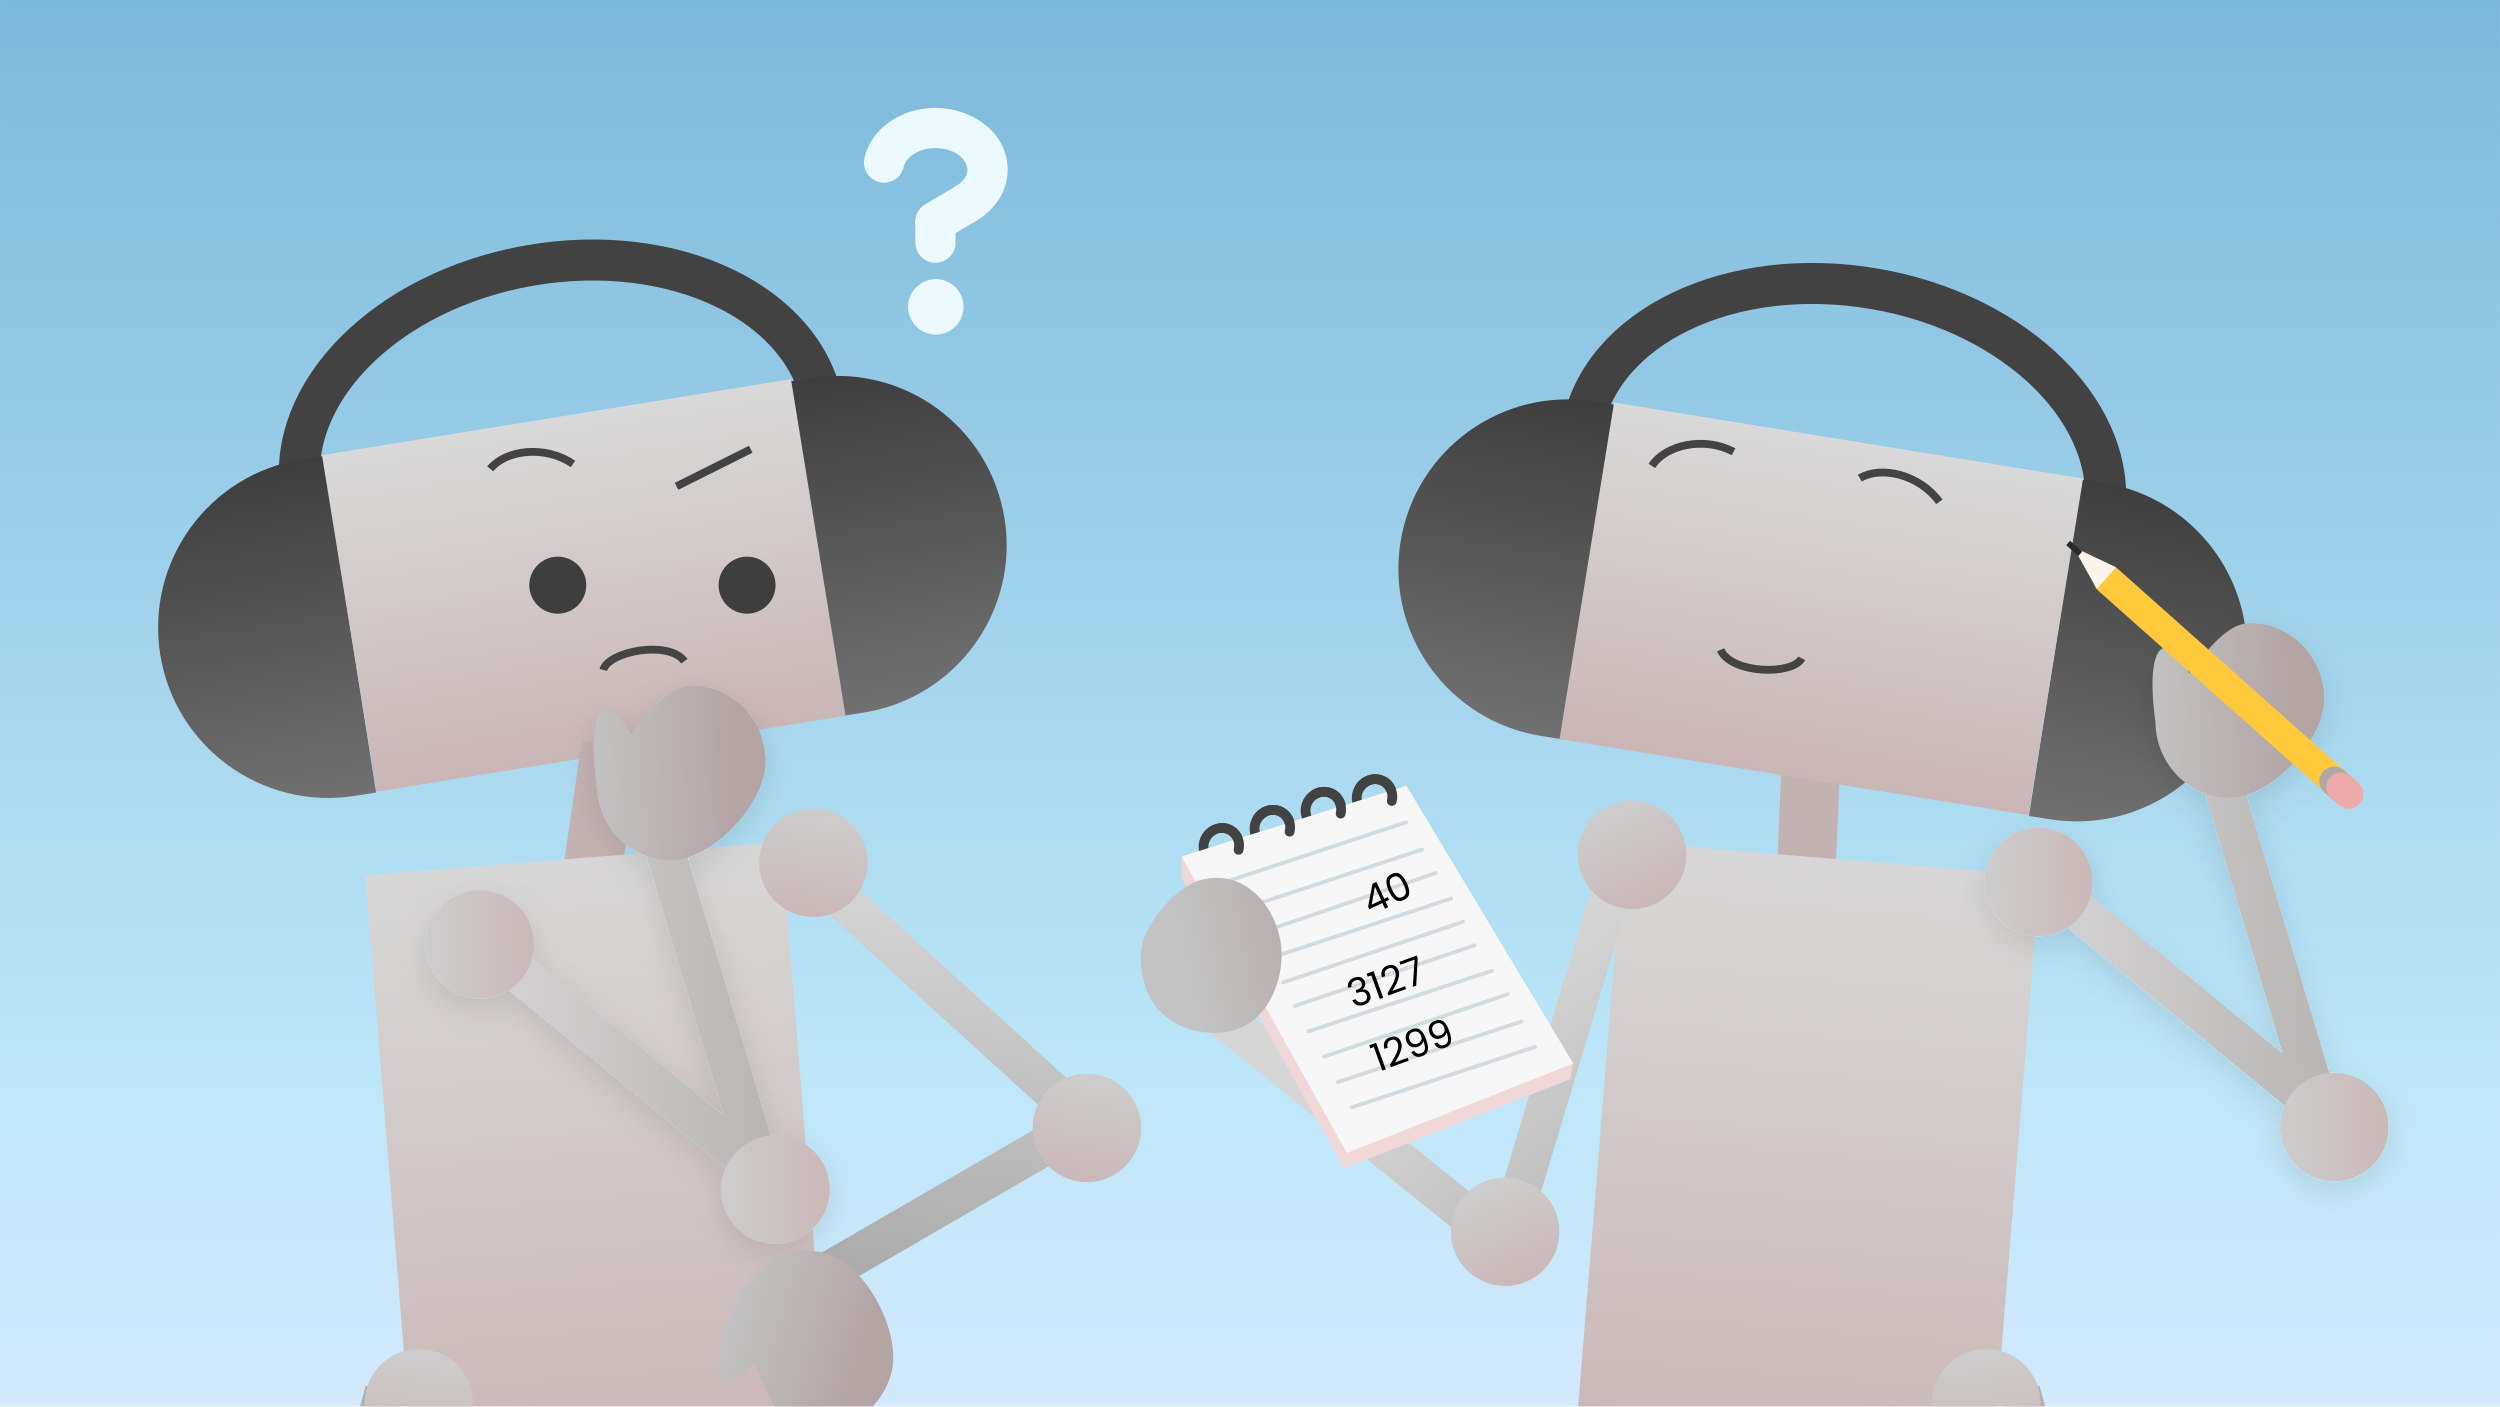
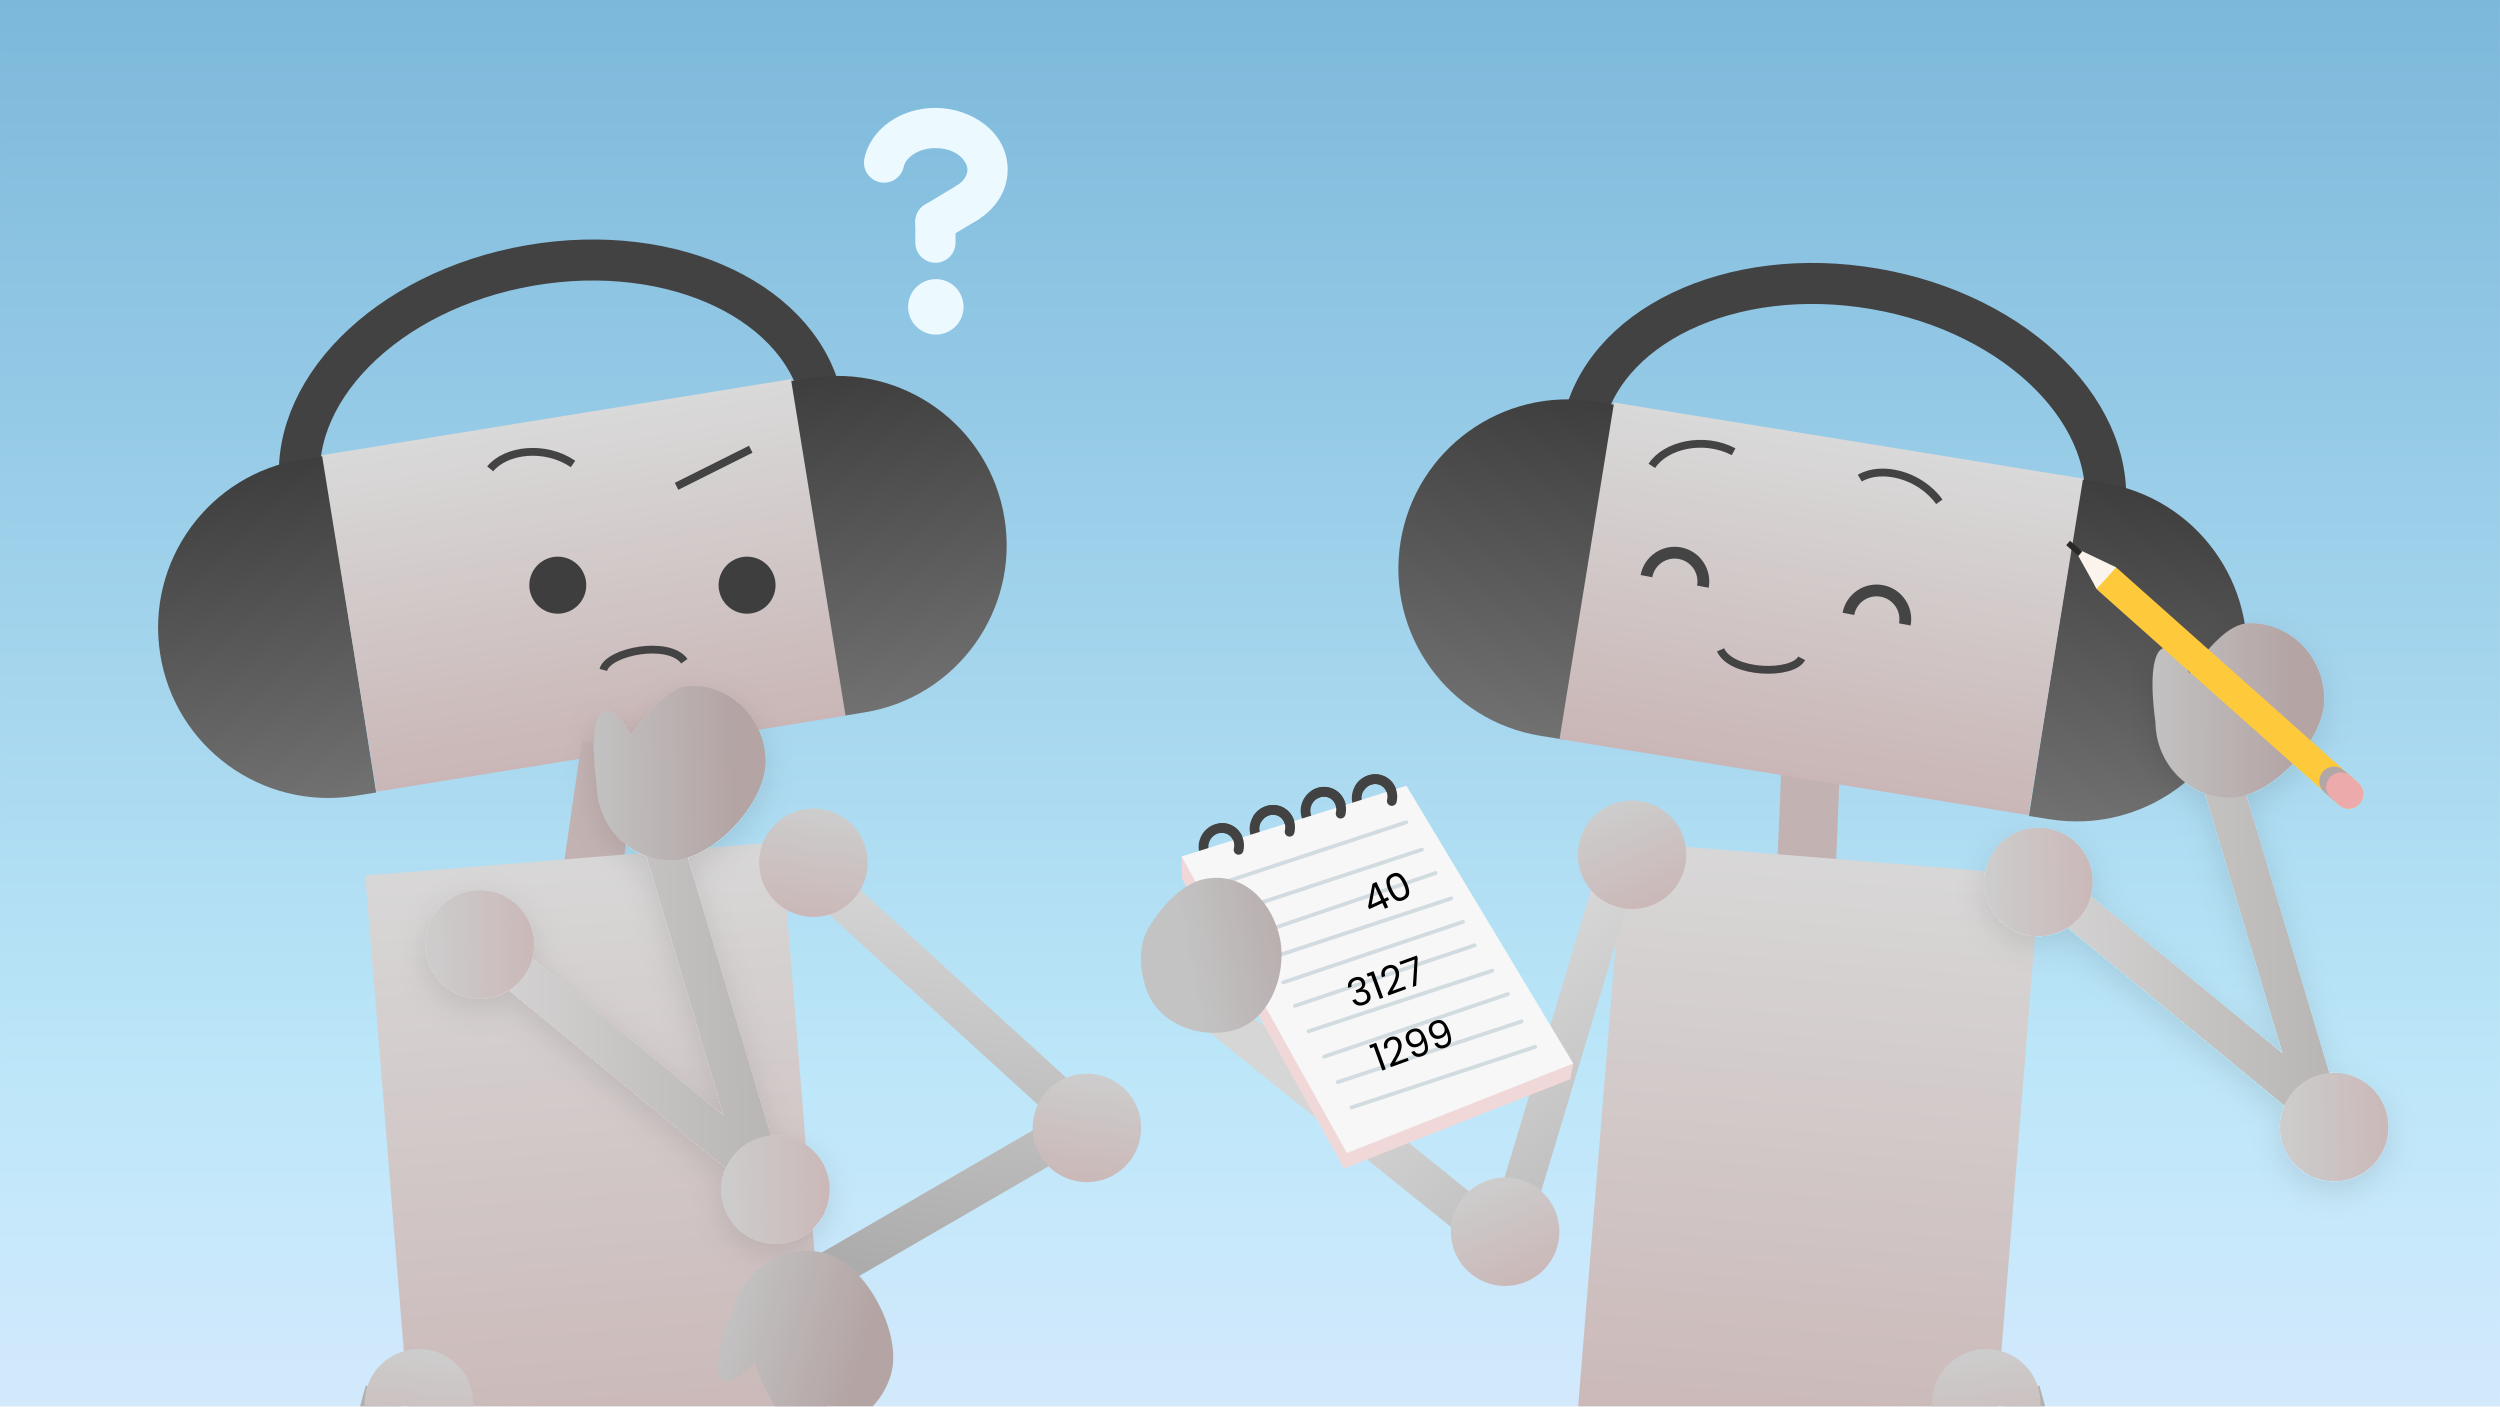
<svg xmlns="http://www.w3.org/2000/svg" width="1280" height="720" viewBox="0 0 1280 720" fill="none">
  <g clip-path="url(#clip0_407_4223)">
    <rect width="1280" height="720" fill="#ECFAFF" />
    <path d="M0.004 -0.098H1279.99V719.892H0.004V-0.098Z" fill="url(#paint0_linear_407_4223)" />
    <path d="M154.293 253.886C154.288 253.86 154.284 253.834 154.279 253.808C145.238 201.419 197.701 148.631 271.457 135.903C345.214 123.175 412.334 155.327 421.375 207.716C421.557 208.769 421.713 209.823 421.846 210.876" stroke="#424242" stroke-width="21" />
    <path d="M403.484 195.438L414.828 193.598C462.093 185.934 506.622 218.037 514.287 265.302C521.951 312.567 489.848 357.097 442.582 364.761L431.238 366.6L403.484 195.438Z" fill="url(#paint1_linear_407_4223)" />
    <path d="M165.436 233.516L154.574 235.227C107.004 242.724 74.518 287.364 82.015 334.934C89.511 382.504 134.151 414.989 181.721 407.493L192.583 405.781L165.436 233.516Z" fill="url(#paint2_linear_407_4223)" />
    <rect x="164.857" y="233.047" width="243.256" height="174.566" transform="rotate(-9.21042 164.857 233.047)" fill="url(#paint3_linear_407_4223)" />
    <path d="M384.386 230L346.386 249" stroke="#434343" stroke-width="4" />
    <path d="M250.974 240.045C259.127 230.156 279.151 227.856 293.386 237.546" stroke="#434343" stroke-width="4" />
    <path d="M308.886 342.999C311.386 333.5 342.386 327.5 350.386 338.547" stroke="#434343" stroke-width="4" />
    <path d="M312.716 381.496L301.555 457.864" stroke="#C3B2B2" stroke-width="30" />
    <path d="M196.88 712.117L176.152 787.921" stroke="#B0B0AF" stroke-width="20" />
    <rect width="213.688" height="299.716" transform="matrix(-0.996725 0.080869 0.080869 0.996725 399.989 431)" fill="url(#paint4_linear_407_4223)" />
    <path d="M409.061 440.633L556.002 574.5L392.001 669.5" stroke="url(#paint5_linear_407_4223)" stroke-width="20" />
    <circle cx="27.779" cy="27.779" r="27.779" transform="matrix(-0.989614 -0.143748 -0.143748 0.989614 587.97 553.988)" fill="url(#paint6_linear_407_4223)" />
    <circle cx="27.779" cy="27.779" r="27.779" transform="matrix(-0.989614 -0.143748 -0.143748 0.989614 447.946 418.211)" fill="url(#paint7_linear_407_4223)" />
    <g filter="url(#filter0_d_407_4223)">
      <path d="M237.553 475.097L389.683 599.926L337.327 424.596" stroke="url(#paint8_linear_407_4223)" stroke-width="20" />
      <circle cx="27.779" cy="27.779" r="27.779" transform="matrix(0.0117715 0.999931 0.999931 -0.0117715 217.562 456.105)" fill="url(#paint9_linear_407_4223)" />
      <circle cx="27.779" cy="27.779" r="27.779" transform="matrix(0.0117715 0.999931 0.999931 -0.0117715 368.995 581.594)" fill="url(#paint10_linear_407_4223)" />
      <path d="M353.625 351.071C374.571 350.824 391.757 368.083 392.011 389.62C392.264 411.157 364.938 440.159 343.991 440.405C323.045 440.652 305.858 423.393 305.605 401.857C299.754 358.685 311.997 354.835 322.939 376.611C332.766 363.706 342.941 351.197 353.625 351.071Z" fill="url(#paint11_linear_407_4223)" />
    </g>
    <circle cx="27.779" cy="27.779" r="27.779" transform="matrix(-0.989614 -0.143748 -0.143748 0.989614 245.968 694.988)" fill="url(#paint12_linear_407_4223)" />
    <path d="M408.948 730.562C429.074 736.374 450.233 724.31 456.209 703.618C462.184 682.925 443.561 647.697 423.435 641.885C403.309 636.073 382.15 648.137 376.175 668.829C359.046 708.887 369.823 715.856 386.165 697.777C392.204 712.832 398.684 727.598 408.948 730.562Z" fill="url(#paint13_linear_407_4223)" />
    <path d="M927.625 379.738L924.382 456.85" stroke="#C3B2B2" stroke-width="30" />
    <path d="M1077.09 265.886C1077.1 265.86 1077.1 265.834 1077.11 265.808C1086.15 213.419 1033.69 160.631 959.93 147.903C886.173 135.175 819.053 167.327 810.012 219.716C809.83 220.769 809.674 221.823 809.541 222.876" stroke="#424242" stroke-width="21" />
    <path d="M827.903 207.438L816.559 205.598C769.294 197.934 724.765 230.037 717.1 277.302C709.436 324.567 741.539 369.097 788.805 376.761L800.149 378.6L827.903 207.438Z" fill="url(#paint14_linear_407_4223)" />
    <path d="M1065.95 245.516L1076.81 247.227C1124.38 254.724 1156.87 299.364 1149.37 346.934C1141.88 394.504 1097.24 426.989 1049.67 419.493L1038.8 417.781L1065.95 245.516Z" fill="url(#paint15_linear_407_4223)" />
    <rect width="243.256" height="174.566" transform="matrix(-0.987107 -0.160061 -0.160061 0.987107 1066.53 245.047)" fill="url(#paint16_linear_407_4223)" />
    <path d="M922.443 337.039C918.012 345.806 886.443 345.192 880.93 332.716" stroke="#434343" stroke-width="4" />
    <path d="M1034.57 712.117L1055.3 787.921" stroke="#B0B0AF" stroke-width="20" />
    <rect x="831.466" y="431.004" width="213.688" height="299.716" transform="rotate(4.63852 831.466 431.004)" fill="url(#paint17_linear_407_4223)" />
    <path d="M827.641 447.142L770.345 637.482L622.998 518.822" stroke="url(#paint18_linear_407_4223)" stroke-width="20" />
    <circle cx="770.628" cy="630.633" r="27.779" transform="rotate(-23.8122 770.628 630.633)" fill="url(#paint19_linear_407_4223)" />
    <circle cx="835.628" cy="437.629" r="27.779" transform="rotate(-23.8122 835.628 437.629)" fill="url(#paint20_linear_407_4223)" />
    <g filter="url(#filter1_d_407_4223)">
      <path d="M1035.55 443.094L1187.68 567.922L1135.33 392.592" stroke="url(#paint21_linear_407_4223)" stroke-width="20" />
      <circle cx="27.779" cy="27.779" r="27.779" transform="matrix(0.0117715 0.999931 0.999931 -0.0117715 1015.56 424.098)" fill="url(#paint22_linear_407_4223)" />
      <circle cx="27.779" cy="27.779" r="27.779" transform="matrix(0.0117715 0.999931 0.999931 -0.0117715 1167 549.59)" fill="url(#paint23_linear_407_4223)" />
      <path d="M1151.63 319.067C1172.57 318.821 1189.76 336.08 1190.01 357.616C1190.26 379.153 1162.94 408.155 1141.99 408.402C1121.05 408.648 1103.86 391.389 1103.61 369.853C1097.75 326.681 1110 322.831 1120.94 344.607C1130.77 331.702 1140.94 319.193 1151.63 319.067Z" fill="url(#paint24_linear_407_4223)" />
    </g>
    <circle cx="1016.97" cy="718.49" r="27.779" transform="rotate(-8.26478 1016.97 718.49)" fill="url(#paint25_linear_407_4223)" />
    <path d="M845.738 238.538C852.731 227.798 872.37 223.268 887.602 231.301" stroke="#434343" stroke-width="4" />
    <path d="M952.218 244.817C963.256 238.303 982.863 242.972 992.938 256.937" stroke="#434343" stroke-width="4" />
+     <path d="M874.84 300.933C876.636 291.326 870.284 282.052 860.676 280.256C851.069 278.46 841.796 284.813 840 294.421L845.964 295.535C846.239 294.026 846.81 292.585 847.645 291.298C848.479 290.01 849.561 288.9 850.827 288.033C852.093 287.166 853.517 286.559 855.019 286.246C856.521 285.933 858.071 285.919 859.578 286.208C862.762 286.804 865.37 288.618 867.059 291.085C868.808 293.637 869.472 296.781 868.903 299.823L874.84 300.933ZM978.242 320.262C980.038 310.654 973.686 301.381 964.078 299.585C954.471 297.789 945.198 304.142 943.402 313.749L949.366 314.864C949.641 313.354 950.212 311.914 951.046 310.627C951.881 309.339 952.963 308.229 954.229 307.362C955.494 306.495 956.919 305.888 958.421 305.575C959.924 305.262 961.473 305.248 962.98 305.537C966.164 306.132 968.772 307.947 970.461 310.413C972.21 312.966 972.874 316.11 972.305 319.152L978.242 320.262Z" fill="#444444" />
    <path d="M634.157 435.106C634.498 433.699 634.517 432.244 634.214 430.855C633.911 429.465 633.293 428.179 632.409 427.097C631.525 426.016 630.399 425.168 629.12 424.62C627.84 424.072 626.441 423.839 625.034 423.94C623.626 424.041 622.247 424.472 621.005 425.2C619.763 425.928 618.692 426.933 617.876 428.136C617.06 429.339 616.521 430.708 616.302 432.135C616.082 433.562 616.188 435.008 616.61 436.36" stroke="#424242" stroke-width="5" stroke-linecap="round" />
    <path d="M660.28 425.84C660.621 424.434 660.64 422.978 660.337 421.589C660.034 420.2 659.416 418.914 658.532 417.832C657.648 416.75 656.522 415.902 655.243 415.354C653.963 414.806 652.564 414.574 651.156 414.674C649.748 414.775 648.37 415.206 647.128 415.934C645.886 416.662 644.815 417.667 643.999 418.87C643.183 420.074 642.644 421.442 642.425 422.869C642.205 424.296 642.311 425.742 642.733 427.094" stroke="#424242" stroke-width="5" stroke-linecap="round" />
    <path d="M686.403 416.579C686.744 415.172 686.763 413.717 686.46 412.327C686.157 410.938 685.539 409.652 684.655 408.57C683.771 407.488 682.645 406.64 681.366 406.093C680.086 405.545 678.687 405.312 677.279 405.413C675.872 405.513 674.493 405.944 673.251 406.672C672.009 407.401 670.938 408.406 670.122 409.609C669.306 410.812 668.767 412.181 668.548 413.607C668.328 415.034 668.434 416.48 668.856 417.833" stroke="#424242" stroke-width="5" stroke-linecap="round" />
    <path d="M712.602 410.098C712.942 408.691 712.962 407.236 712.658 405.847C712.355 404.457 711.737 403.171 710.854 402.09C709.97 401.008 708.844 400.16 707.564 399.612C706.284 399.064 704.886 398.832 703.478 398.932C702.07 399.033 700.691 399.464 699.449 400.192C698.208 400.92 697.137 401.925 696.321 403.128C695.505 404.331 694.966 405.7 694.746 407.127C694.526 408.554 694.632 410 695.055 411.352" stroke="#424242" stroke-width="5" stroke-linecap="round" />
    <path d="M688.16 598.241L605 449.501L605 438.5L718.072 413.269L805.429 544.5L804 552.5L688.16 598.241Z" fill="#F0D8D8" />
    <path d="M689.61 590.317L605 438.5L720.072 402.269L805.5 544.5L689.61 590.317Z" fill="#F7F7F7" />
    <path d="M634.157 435.112C634.498 433.706 634.517 432.251 634.214 430.861C633.911 429.472 633.293 428.186 632.409 427.104C631.525 426.022 630.399 425.174 629.12 424.626C627.84 424.079 626.442 423.846 625.034 423.947" stroke="#424242" stroke-width="5" stroke-linecap="round" />
    <path d="M660.28 425.847C660.621 424.44 660.64 422.985 660.337 421.595C660.034 420.206 659.416 418.92 658.532 417.838C657.648 416.757 656.522 415.909 655.243 415.361C653.963 414.813 652.564 414.58 651.156 414.681C649.748 414.781 648.37 415.213 647.128 415.941C645.886 416.669 644.815 417.674 643.999 418.877" stroke="#424242" stroke-width="5" stroke-linecap="round" />
    <path d="M686.403 416.583C686.743 415.176 686.763 413.721 686.46 412.331C686.156 410.942 685.539 409.656 684.655 408.574C683.771 407.493 682.645 406.645 681.365 406.097C680.086 405.549 678.687 405.316 677.279 405.417C675.871 405.517 674.492 405.949 673.251 406.677" stroke="#424242" stroke-width="5" stroke-linecap="round" />
    <path d="M712.602 410.105C712.942 408.698 712.962 407.243 712.658 405.853C712.355 404.464 711.737 403.178 710.854 402.096C709.97 401.014 708.844 400.166 707.564 399.619C706.284 399.071 704.886 398.838 703.478 398.939C702.07 399.039 700.691 399.47 699.449 400.198C698.208 400.927 697.137 401.932 696.321 403.135" stroke="#424242" stroke-width="5" stroke-linecap="round" />
    <path d="M626 452L720 421" stroke="#D2DCE0" stroke-width="2" stroke-linecap="round" />
    <path d="M634 466L728 435" stroke="#D2DCE0" stroke-width="2" stroke-linecap="round" />
    <path d="M641 479L735 447" stroke="#D2DCE0" stroke-width="2" stroke-linecap="round" />
    <path d="M649 491L743 460" stroke="#D2DCE0" stroke-width="2" stroke-linecap="round" />
    <path d="M657 503L749 472" stroke="#D2DCE0" stroke-width="2" stroke-linecap="round" />
    <path d="M663 515L755 484" stroke="#D2DCE0" stroke-width="2" stroke-linecap="round" />
    <path d="M670 528L764 497" stroke="#D2DCE0" stroke-width="2" stroke-linecap="round" />
    <path d="M678 541L772 509" stroke="#D2DCE0" stroke-width="2" stroke-linecap="round" />
    <path d="M685 554L779 523" stroke="#D2DCE0" stroke-width="2" stroke-linecap="round" />
    <path d="M692 567L786 536" stroke="#D2DCE0" stroke-width="2" stroke-linecap="round" />
    <path d="M701.053 465.488L700.47 464.238L702.724 452.461L704.7 451.54L708.723 460.168L710.536 459.323L711.204 460.755L709.391 461.6L710.752 464.518L709.121 465.279L707.76 462.361L701.053 465.488ZM703.944 453.989L702.289 463.169L707.164 460.895L703.944 453.989ZM711.093 456.216C710.124 454.138 709.707 452.361 709.843 450.885C709.973 449.397 710.884 448.259 712.576 447.47C714.256 446.687 715.707 446.724 716.931 447.58C718.148 448.425 719.242 449.886 720.211 451.965C721.197 454.079 721.625 455.881 721.495 457.368C721.365 458.856 720.46 459.992 718.78 460.775C717.088 461.564 715.631 461.53 714.407 460.673C713.184 459.817 712.079 458.331 711.093 456.216ZM718.579 452.725C718.089 451.674 717.603 450.82 717.119 450.162C716.643 449.487 716.083 449.027 715.439 448.783C714.808 448.533 714.087 448.597 713.278 448.975C712.456 449.358 711.932 449.874 711.705 450.524C711.491 451.169 711.483 451.893 711.682 452.698C711.887 453.485 712.234 454.404 712.725 455.456C713.232 456.543 713.724 457.425 714.2 458.1C714.689 458.769 715.249 459.229 715.881 459.479C716.524 459.723 717.257 459.654 718.079 459.27C718.888 458.893 719.4 458.382 719.615 457.738C719.841 457.088 719.849 456.363 719.638 455.564C719.44 454.759 719.087 453.813 718.579 452.725Z" fill="black" />
    <path d="M690.317 505.821C689.985 504.636 690.102 503.572 690.667 502.629C691.231 501.685 692.153 500.981 693.431 500.516C694.283 500.206 695.073 500.096 695.801 500.186C696.536 500.258 697.157 500.501 697.662 500.913C698.179 501.321 698.558 501.856 698.8 502.521C699.083 503.297 699.101 504.05 698.855 504.778C698.622 505.501 698.178 506.074 697.523 506.497L697.557 506.591C698.445 506.495 699.234 506.655 699.924 507.07C700.614 507.486 701.133 508.17 701.48 509.122C701.739 509.836 701.811 510.541 701.695 511.236C701.575 511.918 701.248 512.541 700.715 513.104C700.182 513.667 699.458 514.115 698.544 514.447C697.216 514.931 696 514.983 694.897 514.604C693.79 514.212 692.954 513.396 692.388 512.154L694.042 511.552C694.404 512.272 694.934 512.775 695.633 513.059C696.333 513.344 697.121 513.326 697.998 513.007C698.875 512.688 699.457 512.221 699.744 511.605C700.039 510.973 700.054 510.294 699.79 509.567C699.448 508.627 698.888 508.065 698.111 507.879C697.334 507.694 696.313 507.831 695.048 508.292L694.615 508.449L694.096 507.021L694.547 506.857C695.695 506.425 696.497 505.92 696.954 505.342C697.406 504.752 697.49 504.068 697.208 503.292C696.966 502.628 696.553 502.175 695.968 501.934C695.397 501.688 694.71 501.711 693.908 502.003C693.131 502.285 692.577 502.714 692.247 503.288C691.917 503.862 691.831 504.504 691.99 505.212L690.317 505.821ZM700.294 500.083L699.726 498.523L703.259 497.237L708.205 510.825L706.476 511.454L702.098 499.426L700.294 500.083ZM710.436 508.459C711.562 506.602 712.428 505.102 713.034 503.959C713.635 502.804 714.081 501.67 714.371 500.557C714.669 499.426 714.661 498.429 714.346 497.565C714.05 496.75 713.617 496.184 713.047 495.866C712.485 495.532 711.766 495.524 710.889 495.843C710.037 496.153 709.471 496.664 709.191 497.376C708.919 498.071 708.926 498.87 709.212 499.774L707.558 500.376C707.098 498.954 707.129 497.715 707.653 496.659C708.176 495.603 709.071 494.845 710.337 494.384C711.627 493.914 712.778 493.9 713.79 494.34C714.814 494.776 715.554 495.621 716.01 496.874C716.389 497.914 716.445 499.043 716.179 500.26C715.92 501.461 715.533 502.581 715.018 503.62C714.497 504.647 713.803 505.878 712.936 507.315L719.401 504.962L719.921 506.39L710.881 509.68L710.436 508.459ZM725.856 490.523L725.091 504.679L723.362 505.308L724.264 491.294L717.009 493.935L716.476 492.469L725.384 489.227L725.856 490.523Z" fill="black" />
    <path d="M701.599 536.752L701.031 535.192L704.564 533.906L709.51 547.494L707.781 548.123L703.403 536.095L701.599 536.752ZM711.741 545.128C712.867 543.271 713.733 541.771 714.339 540.628C714.94 539.473 715.386 538.339 715.676 537.226C715.974 536.096 715.966 535.098 715.651 534.234C715.355 533.419 714.922 532.853 714.352 532.536C713.79 532.201 713.071 532.193 712.194 532.512C711.342 532.822 710.776 533.334 710.496 534.046C710.224 534.741 710.231 535.54 710.517 536.443L708.863 537.045C708.403 535.623 708.434 534.384 708.958 533.328C709.482 532.272 710.376 531.514 711.642 531.053C712.932 530.584 714.083 530.569 715.095 531.01C716.119 531.446 716.859 532.29 717.315 533.543C717.694 534.583 717.75 535.712 717.484 536.93C717.225 538.13 716.838 539.25 716.323 540.289C715.802 541.316 715.109 542.547 714.241 543.984L720.706 541.631L721.226 543.059L712.186 546.35L711.741 545.128ZM724.129 538.044C724.515 538.712 725.004 539.159 725.596 539.383C726.201 539.603 726.892 539.571 727.669 539.288C728.709 538.91 729.325 538.224 729.517 537.232C729.722 536.235 729.46 534.777 728.733 532.856C728.675 533.516 728.398 534.12 727.903 534.67C727.403 535.206 726.777 535.611 726.026 535.885C725.186 536.191 724.373 536.295 723.586 536.198C722.806 536.085 722.108 535.764 721.49 535.237C720.873 534.71 720.393 533.976 720.051 533.037C719.563 531.696 719.559 530.477 720.04 529.38C720.515 528.27 721.468 527.456 722.896 526.936C724.65 526.297 726.085 526.42 727.202 527.305C728.331 528.185 729.306 529.753 730.127 532.008C730.702 533.587 731.032 534.943 731.118 536.075C731.216 537.203 731.025 538.159 730.544 538.944C730.076 539.724 729.26 540.327 728.094 540.751C726.817 541.216 725.695 541.234 724.73 540.805C723.765 540.376 723.039 539.647 722.551 538.618L724.129 538.044ZM725.781 534.335C726.62 534.03 727.216 533.522 727.568 532.812C727.915 532.09 727.927 531.284 727.603 530.394C727.261 529.455 726.722 528.793 725.986 528.408C725.25 528.023 724.406 528.004 723.453 528.35C722.576 528.67 721.975 529.201 721.649 529.943C721.336 530.682 721.344 531.502 721.672 532.404C722.005 533.319 722.529 533.958 723.243 534.322C723.958 534.687 724.803 534.691 725.781 534.335ZM735.967 533.735C736.353 534.404 736.841 534.85 737.434 535.074C738.039 535.294 738.73 535.262 739.507 534.98C740.546 534.601 741.163 533.916 741.355 532.924C741.559 531.927 741.298 530.468 740.571 528.548C740.513 529.207 740.236 529.812 739.741 530.361C739.241 530.898 738.615 531.303 737.863 531.576C737.024 531.882 736.211 531.986 735.423 531.89C734.644 531.776 733.946 531.456 733.328 530.928C732.711 530.401 732.231 529.668 731.889 528.728C731.401 527.387 731.397 526.169 731.878 525.071C732.353 523.962 733.306 523.147 734.734 522.627C736.488 521.989 737.923 522.112 739.04 522.997C740.169 523.877 741.144 525.445 741.965 527.7C742.54 529.279 742.87 530.634 742.955 531.766C743.054 532.894 742.863 533.85 742.382 534.635C741.914 535.416 741.098 536.018 739.932 536.442C738.654 536.907 737.533 536.925 736.568 536.496C735.603 536.067 734.877 535.338 734.389 534.31L735.967 533.735ZM737.619 530.027C738.458 529.721 739.054 529.213 739.405 528.504C739.753 527.781 739.764 526.975 739.441 526.086C739.099 525.146 738.56 524.484 737.824 524.099C737.088 523.714 736.244 523.695 735.291 524.042C734.414 524.361 733.813 524.892 733.487 525.635C733.174 526.373 733.182 527.193 733.51 528.095C733.843 529.01 734.367 529.649 735.081 530.014C735.796 530.378 736.641 530.382 737.619 530.027Z" fill="black" />
    <path d="M616.94 450.02C637.52 446.113 651.949 463 655.44 481.02C658.931 499.039 649.943 524.13 629.363 528.037C608.783 531.943 589.269 520.502 585.778 502.482C585.778 502.482 580.664 487.053 588.395 474.493C596.125 461.933 606.443 452.012 616.94 450.02Z" fill="url(#paint26_linear_407_4223)" />
    <path d="M1079.5 297L1202.5 406.5" stroke="#FFC93C" stroke-width="15" stroke-linecap="round" />
    <path d="M1195 400L1199 403.5" stroke="#B1A7A7" stroke-width="15" stroke-linecap="round" />
    <path d="M1198.5 403L1202.5 406.5" stroke="#ECAAAB" stroke-width="15" stroke-linecap="round" />
    <path d="M1061.5 280L1073.5 301.5L1083.5 290.5L1061.5 280Z" fill="#FAF4EC" />
    <path d="M1060 279L1064 282.5" stroke="#292928" stroke-width="3" stroke-linecap="square" />
    <path d="M493.347 157.114C493.347 160.88 491.851 164.492 489.188 167.155C486.525 169.818 482.913 171.314 479.147 171.314C475.381 171.314 471.769 169.818 469.106 167.155C466.443 164.492 464.947 160.88 464.947 157.114C464.947 153.348 466.443 149.736 469.106 147.073C471.769 144.41 475.381 142.914 479.147 142.914C482.913 142.914 486.525 144.41 489.188 147.073C491.851 149.736 493.347 153.348 493.347 157.114Z" fill="#ECFAFF" />
    <path fill-rule="evenodd" clip-rule="evenodd" d="M478.941 75.832C474.184 75.832 470.102 77.252 467.226 79.283C464.457 81.242 463.087 83.522 462.689 85.488C462.102 88.117 460.507 90.411 458.248 91.878C455.988 93.344 453.244 93.867 450.604 93.334C447.963 92.801 445.637 91.254 444.124 89.025C442.611 86.796 442.032 84.064 442.511 81.413C444.123 73.418 449.078 66.893 455.355 62.456C461.887 57.841 470.165 55.242 478.941 55.242C497.096 55.242 515.918 67.383 515.918 86.88C515.918 98.169 509.208 107.299 500.518 112.624C498.189 114.05 495.388 114.492 492.733 113.852C490.078 113.213 487.786 111.546 486.361 109.216C484.935 106.887 484.493 104.087 485.132 101.432C485.772 98.777 487.439 96.484 489.769 95.059C493.816 92.581 495.328 89.422 495.328 86.88C495.328 82.804 490.251 75.832 478.941 75.832Z" fill="#ECFAFF" />
    <path fill-rule="evenodd" clip-rule="evenodd" d="M478.941 103.273C484.621 103.273 489.236 107.874 489.236 113.568V124.233C489.236 126.963 488.151 129.582 486.221 131.512C484.29 133.443 481.671 134.528 478.941 134.528C476.211 134.528 473.592 133.443 471.661 131.512C469.731 129.582 468.646 126.963 468.646 124.233V113.568C468.646 107.888 473.254 103.273 478.941 103.273Z" fill="#ECFAFF" />
    <path fill-rule="evenodd" clip-rule="evenodd" d="M503.997 98.558C504.692 99.719 505.152 101.005 505.35 102.344C505.548 103.682 505.48 105.047 505.151 106.359C504.821 107.671 504.236 108.905 503.429 109.991C502.622 111.077 501.608 111.993 500.447 112.688L484.23 122.393C481.888 123.796 479.084 124.211 476.436 123.547C473.787 122.882 471.511 121.193 470.109 118.85C468.706 116.508 468.291 113.704 468.955 111.056C469.62 108.407 471.309 106.131 473.651 104.728L489.875 95.016C491.035 94.321 492.321 93.862 493.659 93.665C494.996 93.468 496.36 93.536 497.671 93.865C498.983 94.195 500.216 94.78 501.302 95.586C502.387 96.393 503.303 97.398 503.997 98.558Z" fill="#ECFAFF" />
    <path d="M367.92 299.6C367.919 303.474 369.451 307.19 372.183 309.931C374.916 312.673 378.625 314.215 382.492 314.22C386.36 314.21 390.069 312.667 392.805 309.927C395.54 307.188 397.08 303.474 397.09 299.6C397.078 295.728 395.536 292.018 392.801 289.282C390.066 286.546 386.358 285.007 382.492 285C378.629 285.007 374.926 286.548 372.194 289.284C369.463 292.021 367.927 295.73 367.92 299.6ZM271 299.6C271.003 303.477 272.541 307.194 275.278 309.935C278.015 312.676 281.727 314.217 285.598 314.22C289.463 314.207 293.164 312.662 295.895 309.922C298.626 307.182 300.167 303.471 300.173 299.6C300.167 295.73 298.627 292.021 295.895 289.284C293.164 286.548 289.461 285.007 285.598 285C281.732 285.007 278.024 286.546 275.289 289.282C272.554 292.018 271.012 295.728 271 299.6Z" fill="#3E3E3E" />
  </g>
  <defs>
    <filter id="filter0_d_407_4223" x="202.887" y="341.07" width="236.991" height="315.754" filterUnits="userSpaceOnUse" color-interpolation-filters="sRGB">
      <feFlood flood-opacity="0" result="BackgroundImageFix" />
      <feColorMatrix in="SourceAlpha" type="matrix" values="0 0 0 0 0 0 0 0 0 0 0 0 0 0 0 0 0 0 127 0" result="hardAlpha" />
      <feOffset dy="5" />
      <feGaussianBlur stdDeviation="7.5" />
      <feComposite in2="hardAlpha" operator="out" />
      <feColorMatrix type="matrix" values="0 0 0 0 0 0 0 0 0 0 0 0 0 0 0 0 0 0 0.1 0" />
      <feBlend mode="normal" in2="BackgroundImageFix" result="effect1_dropShadow_407_4223" />
      <feBlend mode="normal" in="SourceGraphic" in2="effect1_dropShadow_407_4223" result="shape" />
    </filter>
    <filter id="filter1_d_407_4223" x="1000.89" y="309.066" width="236.991" height="315.754" filterUnits="userSpaceOnUse" color-interpolation-filters="sRGB">
      <feFlood flood-opacity="0" result="BackgroundImageFix" />
      <feColorMatrix in="SourceAlpha" type="matrix" values="0 0 0 0 0 0 0 0 0 0 0 0 0 0 0 0 0 0 127 0" result="hardAlpha" />
      <feOffset dy="5" />
      <feGaussianBlur stdDeviation="7.5" />
      <feComposite in2="hardAlpha" operator="out" />
      <feColorMatrix type="matrix" values="0 0 0 0 0 0 0 0 0 0 0 0 0 0 0 0 0 0 0.1 0" />
      <feBlend mode="normal" in2="BackgroundImageFix" result="effect1_dropShadow_407_4223" />
      <feBlend mode="normal" in="SourceGraphic" in2="effect1_dropShadow_407_4223" result="shape" />
    </filter>
    <linearGradient id="paint0_linear_407_4223" x1="638.91" y1="745.019" x2="638.91" y2="-25.689" gradientUnits="userSpaceOnUse">
      <stop stop-color="#D6E9FD" />
      <stop offset="0.25" stop-color="#BDE7F9" />
      <stop offset="1" stop-color="#79B6D9" />
    </linearGradient>
    <linearGradient id="paint1_linear_407_4223" x1="451.947" y1="187.579" x2="479.701" y2="358.742" gradientUnits="userSpaceOnUse">
      <stop stop-color="#3E3E3E" />
      <stop offset="1" stop-color="#717171" />
    </linearGradient>
    <linearGradient id="paint2_linear_407_4223" x1="116.938" y1="241.158" x2="144.086" y2="413.424" gradientUnits="userSpaceOnUse">
      <stop stop-color="#3E3E3E" />
      <stop offset="1" stop-color="#717171" />
    </linearGradient>
    <linearGradient id="paint3_linear_407_4223" x1="286.485" y1="233.047" x2="286.485" y2="407.613" gradientUnits="userSpaceOnUse">
      <stop stop-color="#D9D9D9" />
      <stop offset="1" stop-color="#CAB6B6" />
    </linearGradient>
    <linearGradient id="paint4_linear_407_4223" x1="106.844" y1="0" x2="106.844" y2="299.716" gradientUnits="userSpaceOnUse">
      <stop stop-color="#D8D7D7" />
      <stop offset="1" stop-color="#CBB8B8" />
    </linearGradient>
    <linearGradient id="paint5_linear_407_4223" x1="487.833" y1="452.08" x2="459.112" y2="649.803" gradientUnits="userSpaceOnUse">
      <stop stop-color="#D7D6D6" />
      <stop offset="1" stop-color="#ADACAC" />
    </linearGradient>
    <linearGradient id="paint6_linear_407_4223" x1="27.779" y1="0" x2="27.779" y2="55.559" gradientUnits="userSpaceOnUse">
      <stop stop-color="#CDCDCD" />
      <stop offset="1" stop-color="#CBB8B8" />
    </linearGradient>
    <linearGradient id="paint7_linear_407_4223" x1="27.779" y1="0" x2="27.779" y2="55.559" gradientUnits="userSpaceOnUse">
      <stop stop-color="#CDCDCD" />
      <stop offset="1" stop-color="#CBB8B8" />
    </linearGradient>
    <linearGradient id="paint8_linear_407_4223" x1="237.873" y1="502.338" x2="430.713" y2="500.067" gradientUnits="userSpaceOnUse">
      <stop stop-color="#D7D6D6" />
      <stop offset="1" stop-color="#B1AEAC" />
    </linearGradient>
    <linearGradient id="paint9_linear_407_4223" x1="27.779" y1="0" x2="27.779" y2="55.559" gradientUnits="userSpaceOnUse">
      <stop stop-color="#CDCDCD" />
      <stop offset="1" stop-color="#CBB8B8" />
    </linearGradient>
    <linearGradient id="paint10_linear_407_4223" x1="27.779" y1="0" x2="27.779" y2="55.559" gradientUnits="userSpaceOnUse">
      <stop stop-color="#CDCDCD" />
      <stop offset="1" stop-color="#CBB8B8" />
    </linearGradient>
    <linearGradient id="paint11_linear_407_4223" x1="300.798" y1="401.884" x2="376.652" y2="400.991" gradientUnits="userSpaceOnUse">
      <stop stop-color="#C3C3C3" />
      <stop offset="1" stop-color="#B4A4A4" />
    </linearGradient>
    <linearGradient id="paint12_linear_407_4223" x1="27.779" y1="0" x2="27.779" y2="55.559" gradientUnits="userSpaceOnUse">
      <stop stop-color="#CDCDCD" />
      <stop offset="1" stop-color="#CBB9B8" />
    </linearGradient>
    <linearGradient id="paint13_linear_407_4223" x1="371.548" y1="667.524" x2="444.429" y2="688.57" gradientUnits="userSpaceOnUse">
      <stop stop-color="#C3C3C3" />
      <stop offset="1" stop-color="#B4A4A4" />
    </linearGradient>
    <linearGradient id="paint14_linear_407_4223" x1="779.44" y1="199.579" x2="751.686" y2="370.742" gradientUnits="userSpaceOnUse">
      <stop stop-color="#3E3E3E" />
      <stop offset="1" stop-color="#717171" />
    </linearGradient>
    <linearGradient id="paint15_linear_407_4223" x1="1114.45" y1="253.158" x2="1087.3" y2="425.424" gradientUnits="userSpaceOnUse">
      <stop stop-color="#3E3E3E" />
      <stop offset="1" stop-color="#717171" />
    </linearGradient>
    <linearGradient id="paint16_linear_407_4223" x1="121.628" y1="0" x2="121.628" y2="174.566" gradientUnits="userSpaceOnUse">
      <stop stop-color="#D9D9D9" />
      <stop offset="1" stop-color="#CAB6B6" />
    </linearGradient>
    <linearGradient id="paint17_linear_407_4223" x1="938.31" y1="431.004" x2="938.31" y2="730.72" gradientUnits="userSpaceOnUse">
      <stop stop-color="#D8D7D7" />
      <stop offset="1" stop-color="#CBB8B8" />
    </linearGradient>
    <linearGradient id="paint18_linear_407_4223" x1="765.941" y1="497.435" x2="892.16" y2="652.317" gradientUnits="userSpaceOnUse">
      <stop stop-color="#D7D6D6" />
      <stop offset="1" stop-color="#ADACAC" />
    </linearGradient>
    <linearGradient id="paint19_linear_407_4223" x1="770.628" y1="602.853" x2="770.628" y2="658.412" gradientUnits="userSpaceOnUse">
      <stop stop-color="#CDCDCD" />
      <stop offset="1" stop-color="#CBB8B8" />
    </linearGradient>
    <linearGradient id="paint20_linear_407_4223" x1="835.628" y1="409.849" x2="835.628" y2="465.408" gradientUnits="userSpaceOnUse">
      <stop stop-color="#CDCDCD" />
      <stop offset="1" stop-color="#CBB8B8" />
    </linearGradient>
    <linearGradient id="paint21_linear_407_4223" x1="1035.87" y1="470.334" x2="1228.71" y2="468.063" gradientUnits="userSpaceOnUse">
      <stop stop-color="#D7D6D6" />
      <stop offset="1" stop-color="#B1AEAC" />
    </linearGradient>
    <linearGradient id="paint22_linear_407_4223" x1="27.779" y1="0" x2="27.779" y2="55.559" gradientUnits="userSpaceOnUse">
      <stop stop-color="#CDCDCD" />
      <stop offset="1" stop-color="#CBB8B8" />
    </linearGradient>
    <linearGradient id="paint23_linear_407_4223" x1="27.779" y1="0" x2="27.779" y2="55.559" gradientUnits="userSpaceOnUse">
      <stop stop-color="#CDCDCD" />
      <stop offset="1" stop-color="#CBB8B8" />
    </linearGradient>
    <linearGradient id="paint24_linear_407_4223" x1="1098.8" y1="369.88" x2="1174.65" y2="368.987" gradientUnits="userSpaceOnUse">
      <stop stop-color="#C3C3C3" />
      <stop offset="1" stop-color="#B4A4A4" />
    </linearGradient>
    <linearGradient id="paint25_linear_407_4223" x1="1016.97" y1="690.71" x2="1016.97" y2="746.269" gradientUnits="userSpaceOnUse">
      <stop stop-color="#CDCDCD" />
      <stop offset="1" stop-color="#CBB9B8" />
    </linearGradient>
    <linearGradient id="paint26_linear_407_4223" x1="611.043" y1="506.867" x2="685.547" y2="492.591" gradientUnits="userSpaceOnUse">
      <stop stop-color="#C3C3C3" />
      <stop offset="1" stop-color="#B4A4A4" />
    </linearGradient>
    <clipPath id="clip0_407_4223">
      <rect width="1280" height="720" fill="white" />
    </clipPath>
  </defs>
</svg>
